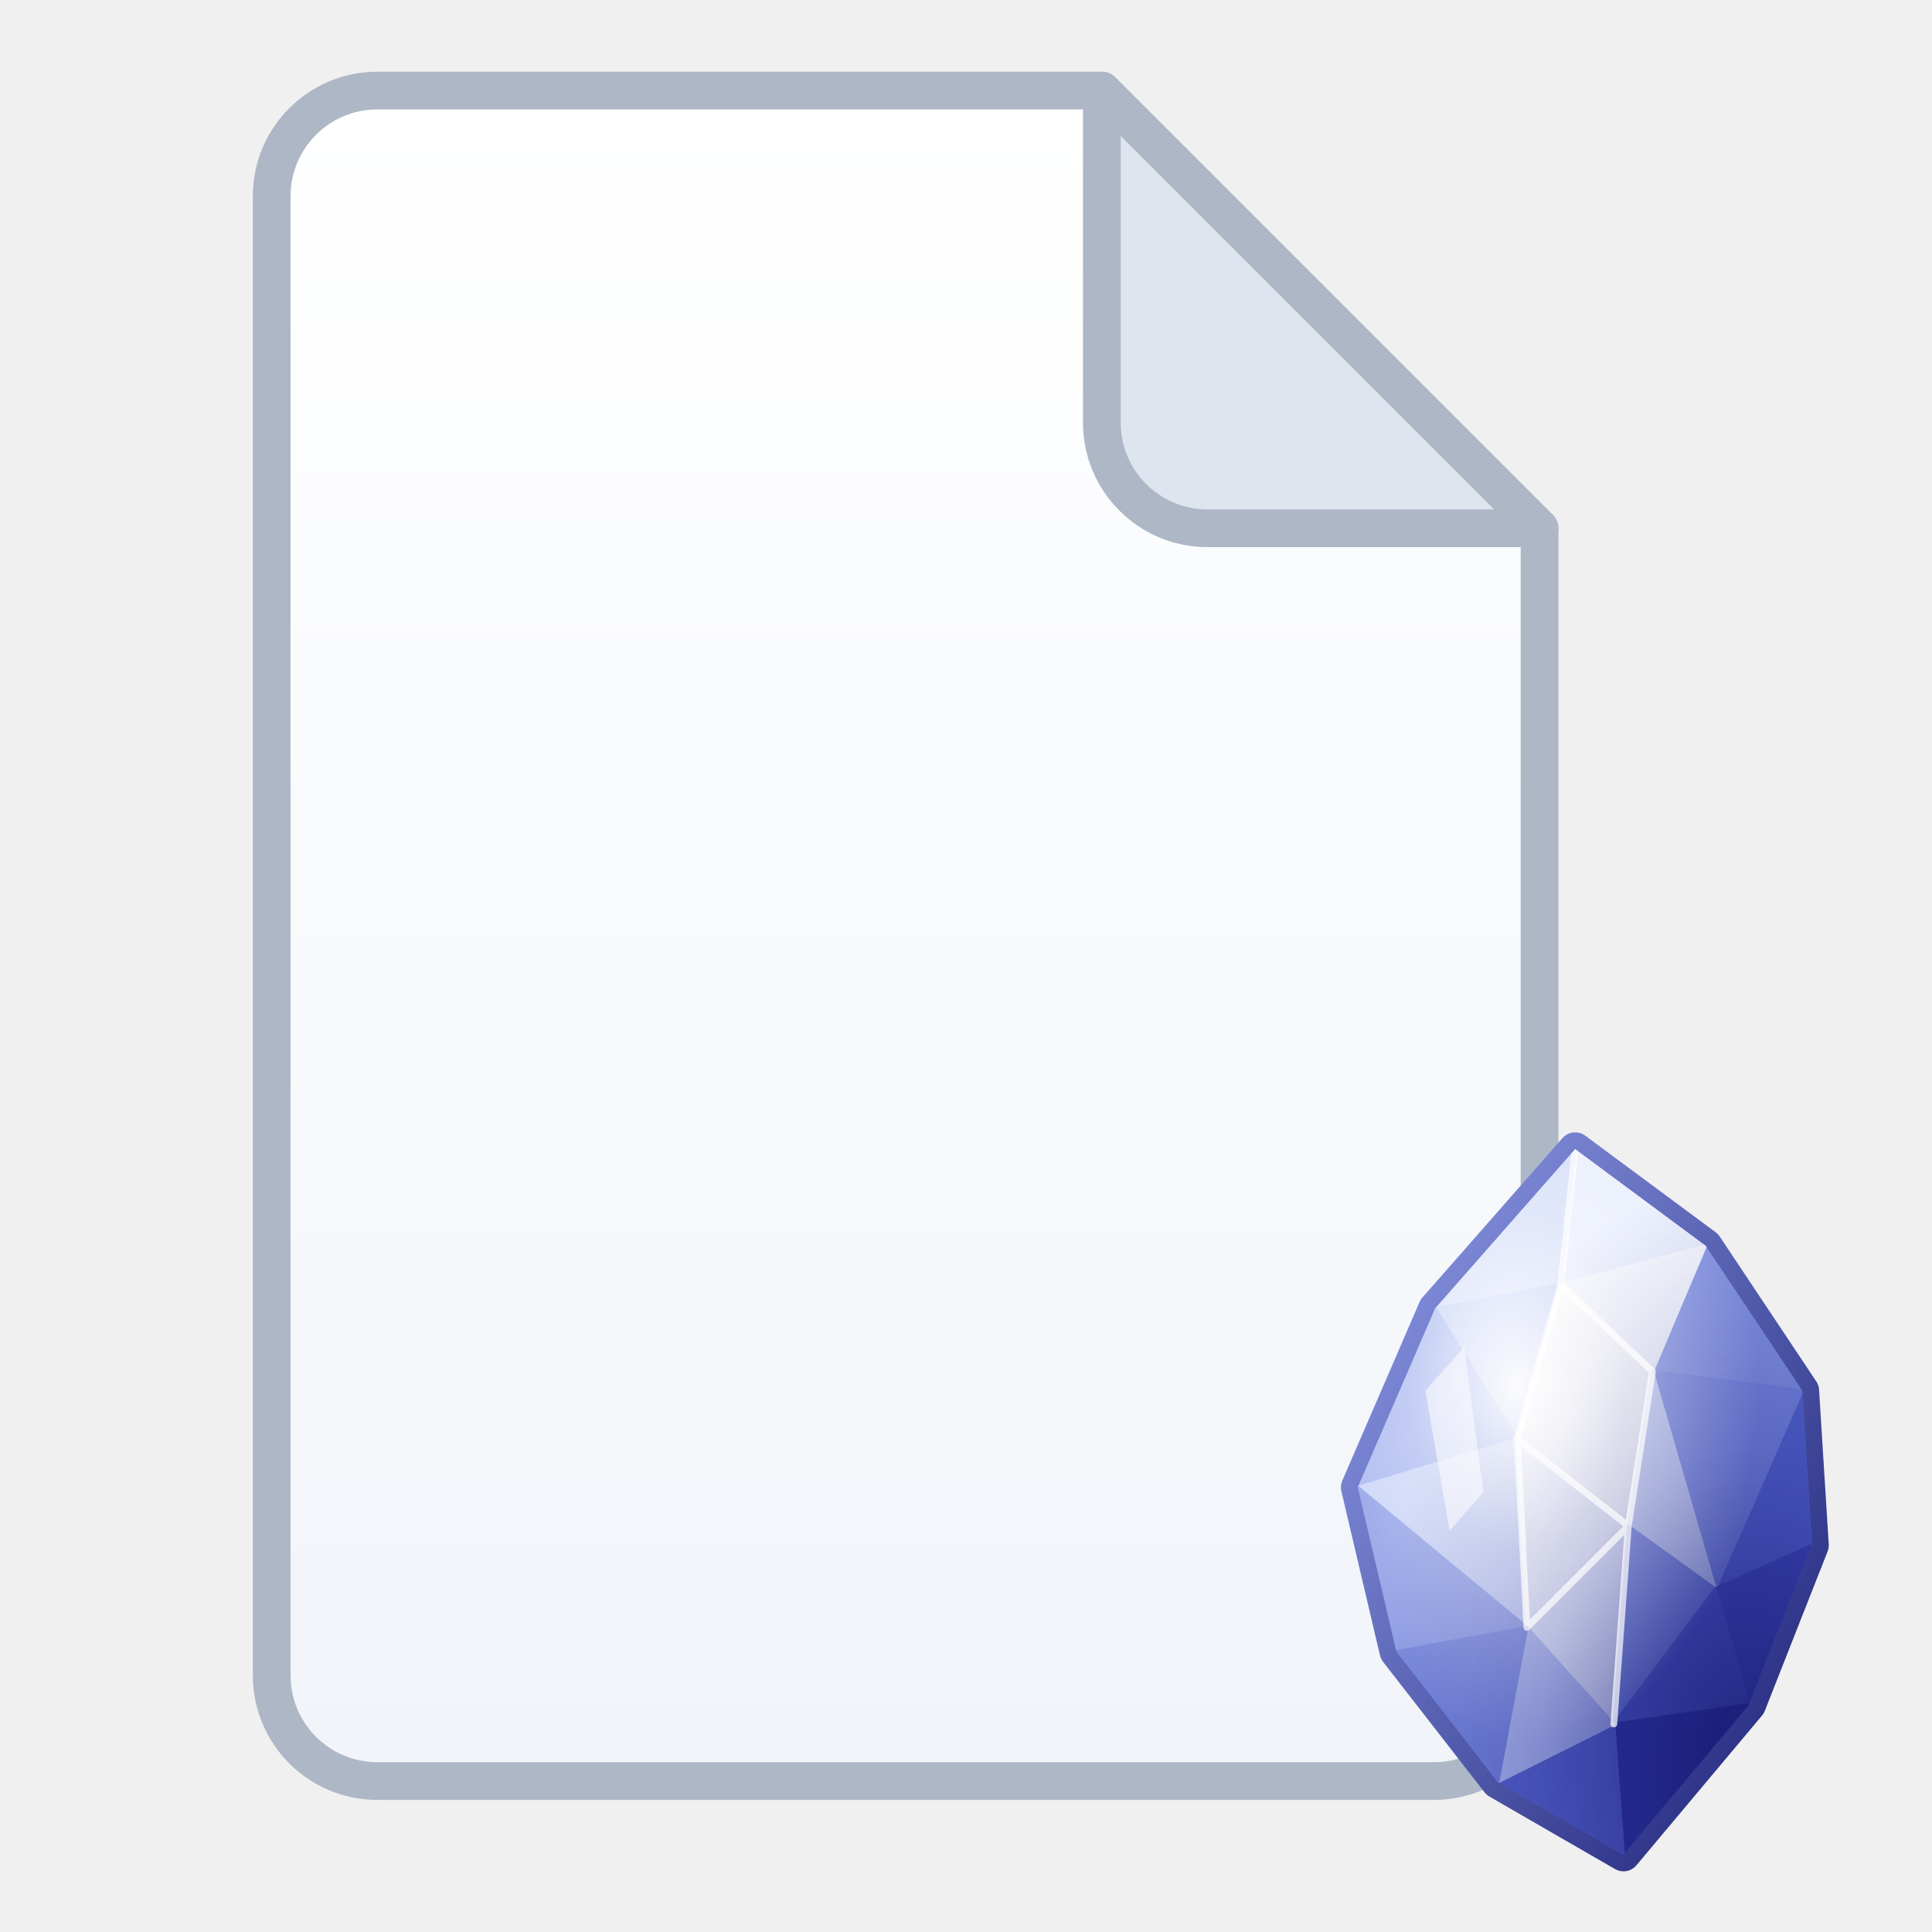
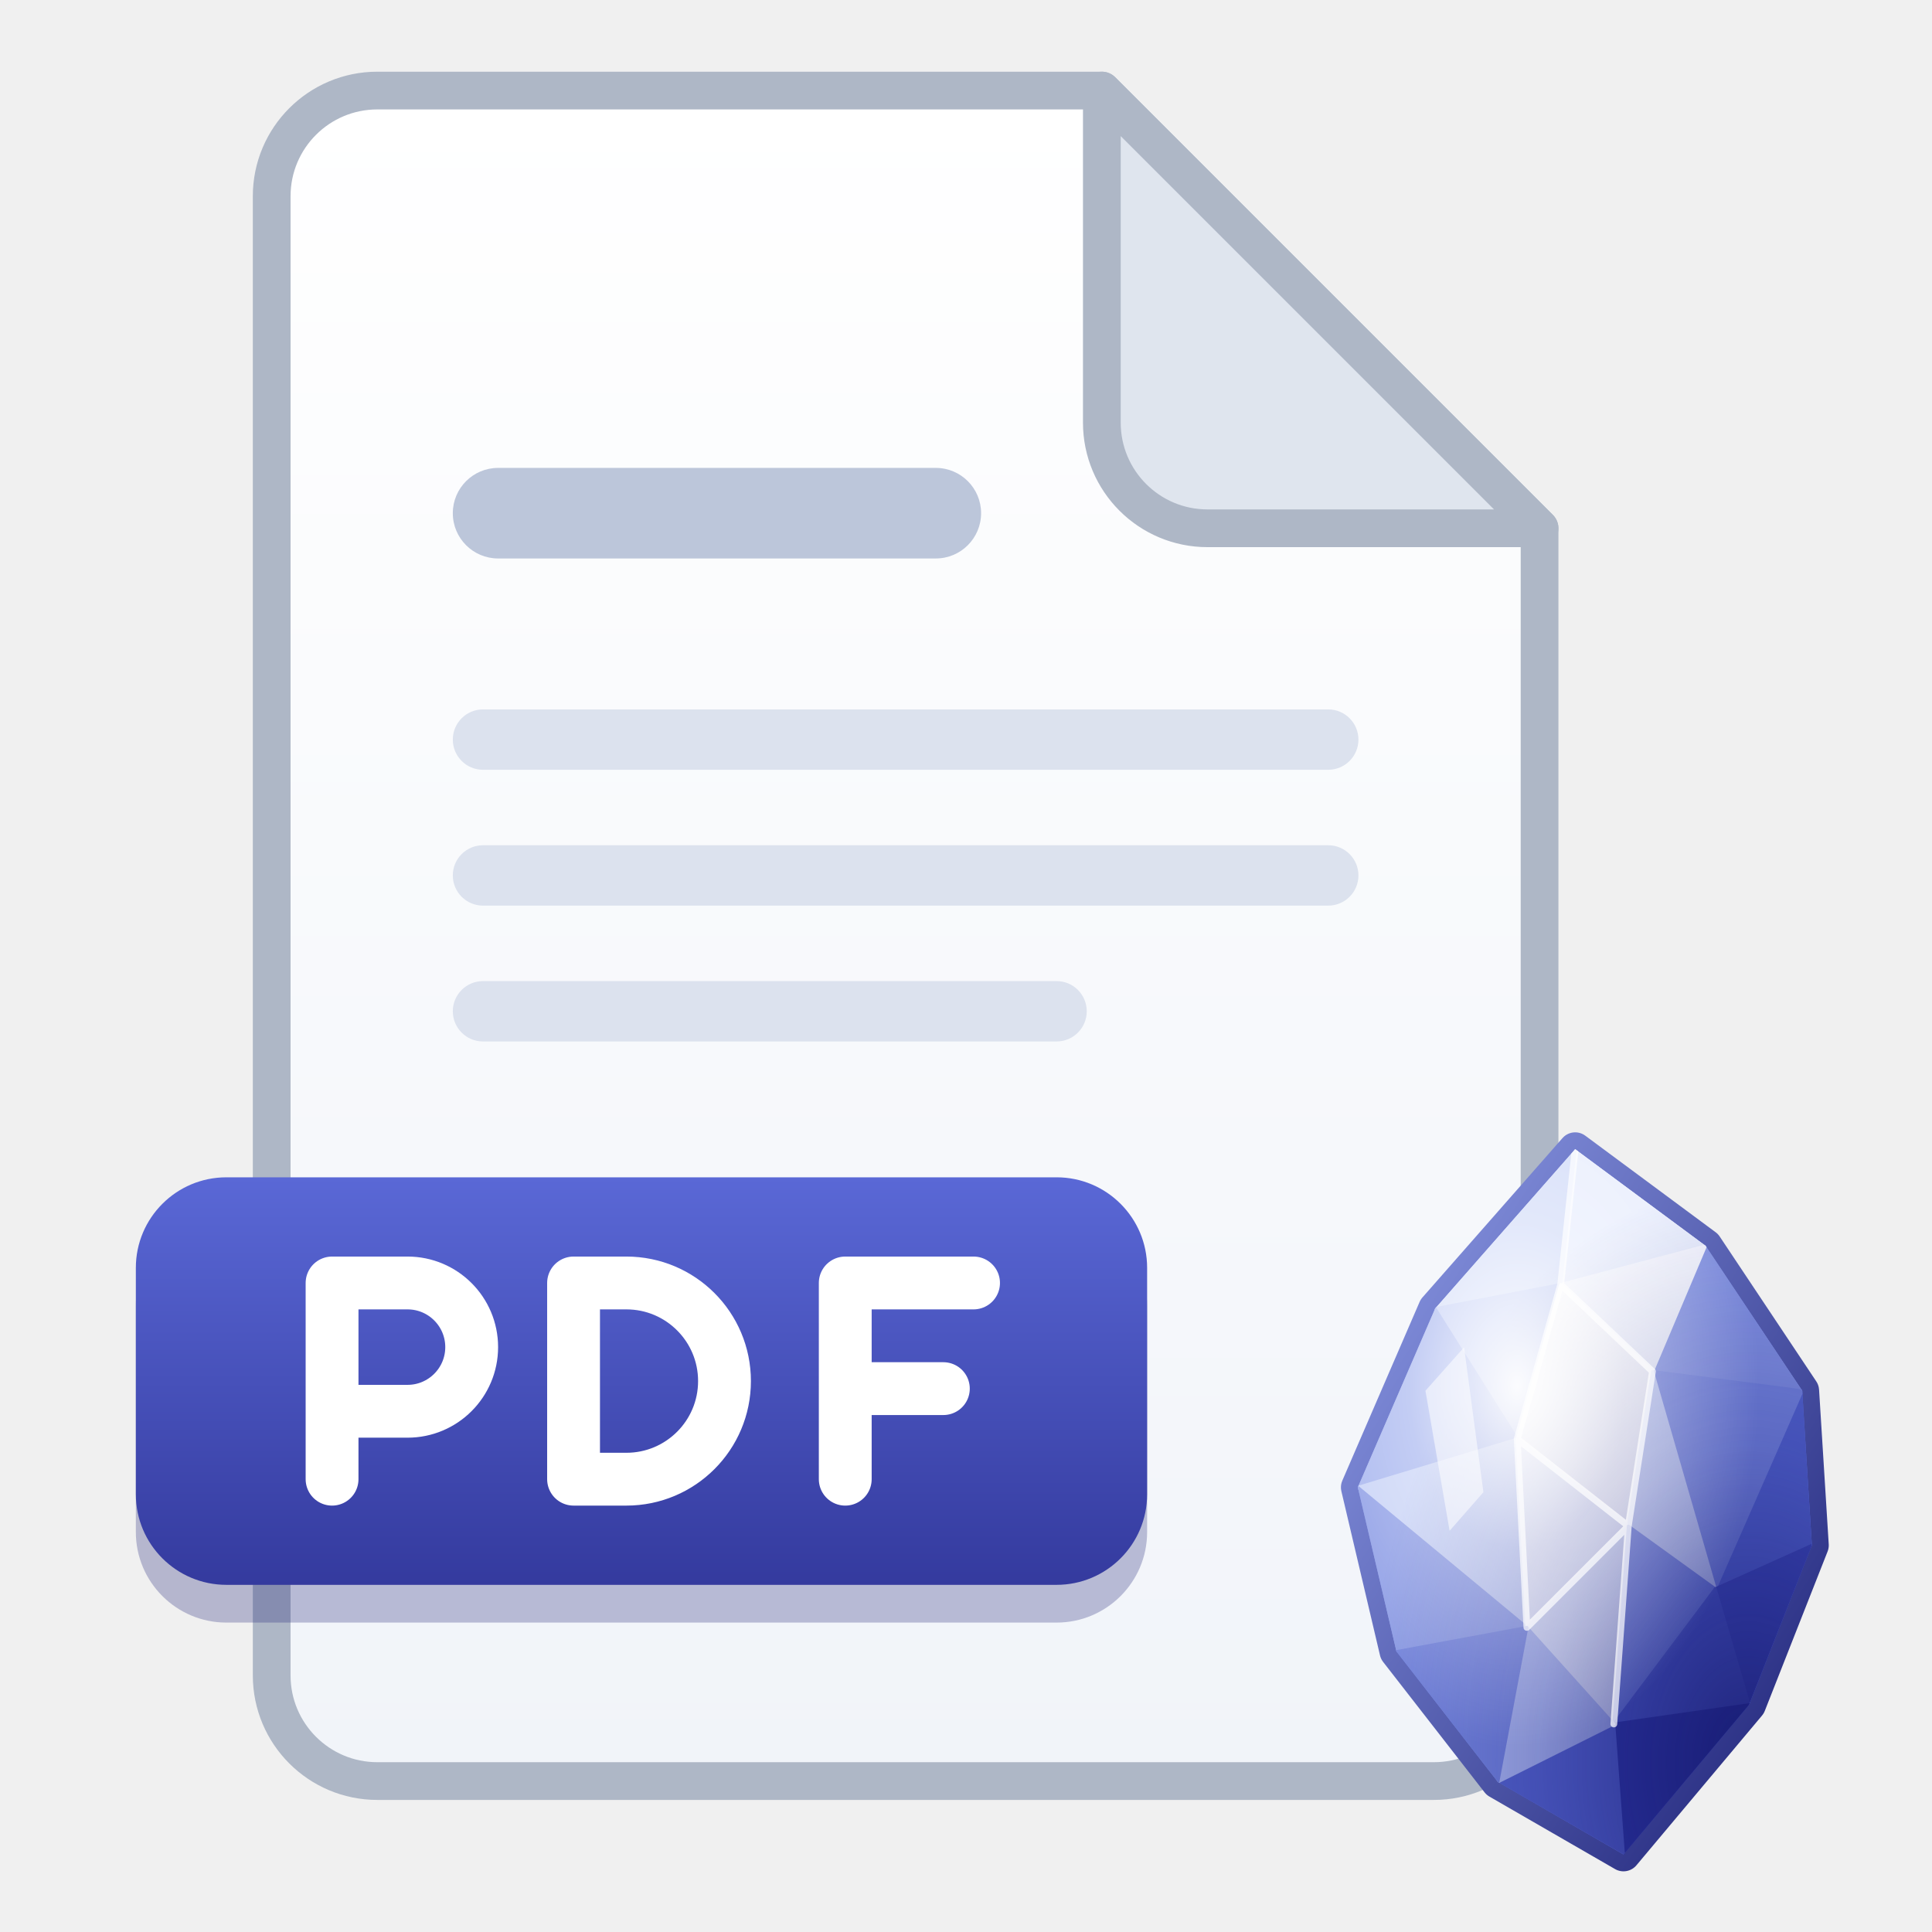
<svg xmlns="http://www.w3.org/2000/svg" viewBox="0 0 256 256">
  <defs>
    <linearGradient id="paper" x1="0" y1="0" x2="0" y2="1">
      <stop offset="0" stop-color="#ffffff" />
      <stop offset="1" stop-color="#f1f4f9" />
+     </linearGradient>
+     <linearGradient id="label" x1="0" y1="0" x2="0" y2="1">
+       <stop offset="0" stop-color="#5a68d6" />
+       <stop offset="1" stop-color="#343a9e" />
    </linearGradient>
    <clipPath id="crystal">
      <path d="M48 2L75 22L95 52L97 84L84 117L58 148L32 133L11 106L3 72L19 35z" />
    </clipPath>
    <linearGradient id="rim" x1="0" y1="0" x2="1" y2="1">
      <stop offset="0" stop-color="#8f9de9" />
      <stop offset="1" stop-color="#1d2176" />
    </linearGradient>
    <radialGradient id="glow" cx="0.36" cy="0.34" r="0.5">
      <stop offset="0" stop-color="#fff" stop-opacity="0.95" />
      <stop offset="0.45" stop-color="#fff" stop-opacity="0.35" />
      <stop offset="1" stop-color="#fff" stop-opacity="0" />
    </radialGradient>
    <radialGradient id="shade" cx="0.84" cy="0.86" r="0.8">
      <stop offset="0" stop-color="#14176a" stop-opacity="0.8" />
      <stop offset="0.55" stop-color="#1c2080" stop-opacity="0.3" />
      <stop offset="1" stop-color="#1c2080" stop-opacity="0" />
    </radialGradient>
  </defs>
  <path d="M50 12h96l58 58v152a14 14 0 0 1-14 14H50a14 14 0 0 1-14-14V26a14 14 0 0 1 14-14z" fill="url(#paper)" stroke="#aeb7c6" stroke-width="5" stroke-linejoin="round" />
  <path d="M146 12v44a14 14 0 0 0 14 14h44z" fill="#dfe5ee" stroke="#aeb7c6" stroke-width="5" stroke-linejoin="round" />
+   <rect x="60" y="62" width="70" height="12" rx="6" fill="#bcc6da" />
+   <rect x="60" y="94" width="120" height="8" rx="4" fill="#dce2ee" />
+   <rect x="60" y="112" width="120" height="8" rx="4" fill="#dce2ee" />
+   <rect x="60" y="130" width="84" height="8" rx="4" fill="#dce2ee" />
+   <rect x="18" y="161" width="134" height="54" rx="12" fill="#1d2176" fill-opacity="0.28" />
+   <rect x="18" y="156" width="134" height="54" rx="12" fill="url(#label)" />
+   <g fill="none" stroke="#fff" stroke-width="7" stroke-linecap="round" stroke-linejoin="round">
+     <path d="M44 196V170h10a8.5 8.5 0 0 1 0 17H44" />
+     <path d="M76 170h7a13 13 0 0 1 0 26h-7z" />
+     <path d="M112 196V170h17M112 184h13" />
+   </g>
  <g transform="translate(178 151) scale(0.64)" stroke-linejoin="round">
    <path d="M48 2L75 22L95 52L97 84L84 117L58 148L32 133L11 106L3 72L19 35z" fill="#343a9e" stroke="url(#rim)" stroke-width="7" />
    <g clip-path="url(#crystal)">
      <path d="M48 2L75 22L45 30z" fill="#e9eefd" stroke="#e9eefd" stroke-width="0.6" />
      <path d="M48 2L45 30L19 35z" fill="#d3dcf8" stroke="#d3dcf8" stroke-width="0.6" />
      <path d="M75 22L95 52L64 48z" fill="#8494e3" stroke="#8494e3" stroke-width="0.6" />
      <path d="M75 22L64 48L45 30z" fill="#f7f9ff" stroke="#f7f9ff" stroke-width="0.6" />
      <path d="M95 52L97 84L77 93z" fill="#5566cf" stroke="#5566cf" stroke-width="0.6" />
      <path d="M95 52L77 93L64 48z" fill="#7889df" stroke="#7889df" stroke-width="0.6" />
      <path d="M19 35L45 30L36 62z" fill="#c2cdf5" stroke="#c2cdf5" stroke-width="0.6" />
      <path d="M19 35L36 62L3 72z" fill="#a3b2ee" stroke="#a3b2ee" stroke-width="0.6" />
      <path d="M45 30L64 48L59 80L36 62z" fill="#ffffff" stroke="#ffffff" stroke-width="0.6" />
      <path d="M64 48L77 93L59 80z" fill="#c9d4f7" stroke="#c9d4f7" stroke-width="0.6" />
      <path d="M3 72L36 62L38 101z" fill="#c6d1f6" stroke="#c6d1f6" stroke-width="0.6" />
      <path d="M3 72L38 101L11 106z" fill="#8b9be5" stroke="#8b9be5" stroke-width="0.6" />
      <path d="M36 62L59 80L38 101z" fill="#f3f6ff" stroke="#f3f6ff" stroke-width="0.6" />
      <path d="M59 80L56 121L38 101z" fill="#e4eafc" stroke="#e4eafc" stroke-width="0.6" />
      <path d="M59 80L77 93L56 121z" fill="#6f80da" stroke="#6f80da" stroke-width="0.6" />
      <path d="M97 84L84 117L77 93z" fill="#3f4bb8" stroke="#3f4bb8" stroke-width="0.6" />
      <path d="M84 117L56 121L77 93z" fill="#4b59c4" stroke="#4b59c4" stroke-width="0.6" />
      <path d="M84 117L58 148L56 121z" fill="#2c349f" stroke="#2c349f" stroke-width="0.6" />
      <path d="M58 148L32 133L56 121z" fill="#5564cc" stroke="#5564cc" stroke-width="0.6" />
      <path d="M32 133L38 101L56 121z" fill="#aebbf0" stroke="#aebbf0" stroke-width="0.6" />
      <path d="M32 133L11 106L38 101z" fill="#7485dd" stroke="#7485dd" stroke-width="0.6" />
      <rect width="100" height="150" fill="url(#shade)" />
      <rect width="100" height="150" fill="url(#glow)" />
      <path d="M48 2L45 30 M45 30L64 48 M45 30L36 62 M36 62L59 80 M64 48L59 80 M59 80L38 101 M59 80L56 121 M36 62L38 101" fill="none" stroke="#fff" stroke-opacity="0.7" stroke-width="1.4" stroke-linecap="round" />
      <path d="M17 52l8-9 4 30-7 8z" fill="#fff" fill-opacity="0.55" />
    </g>
  </g>
</svg>
